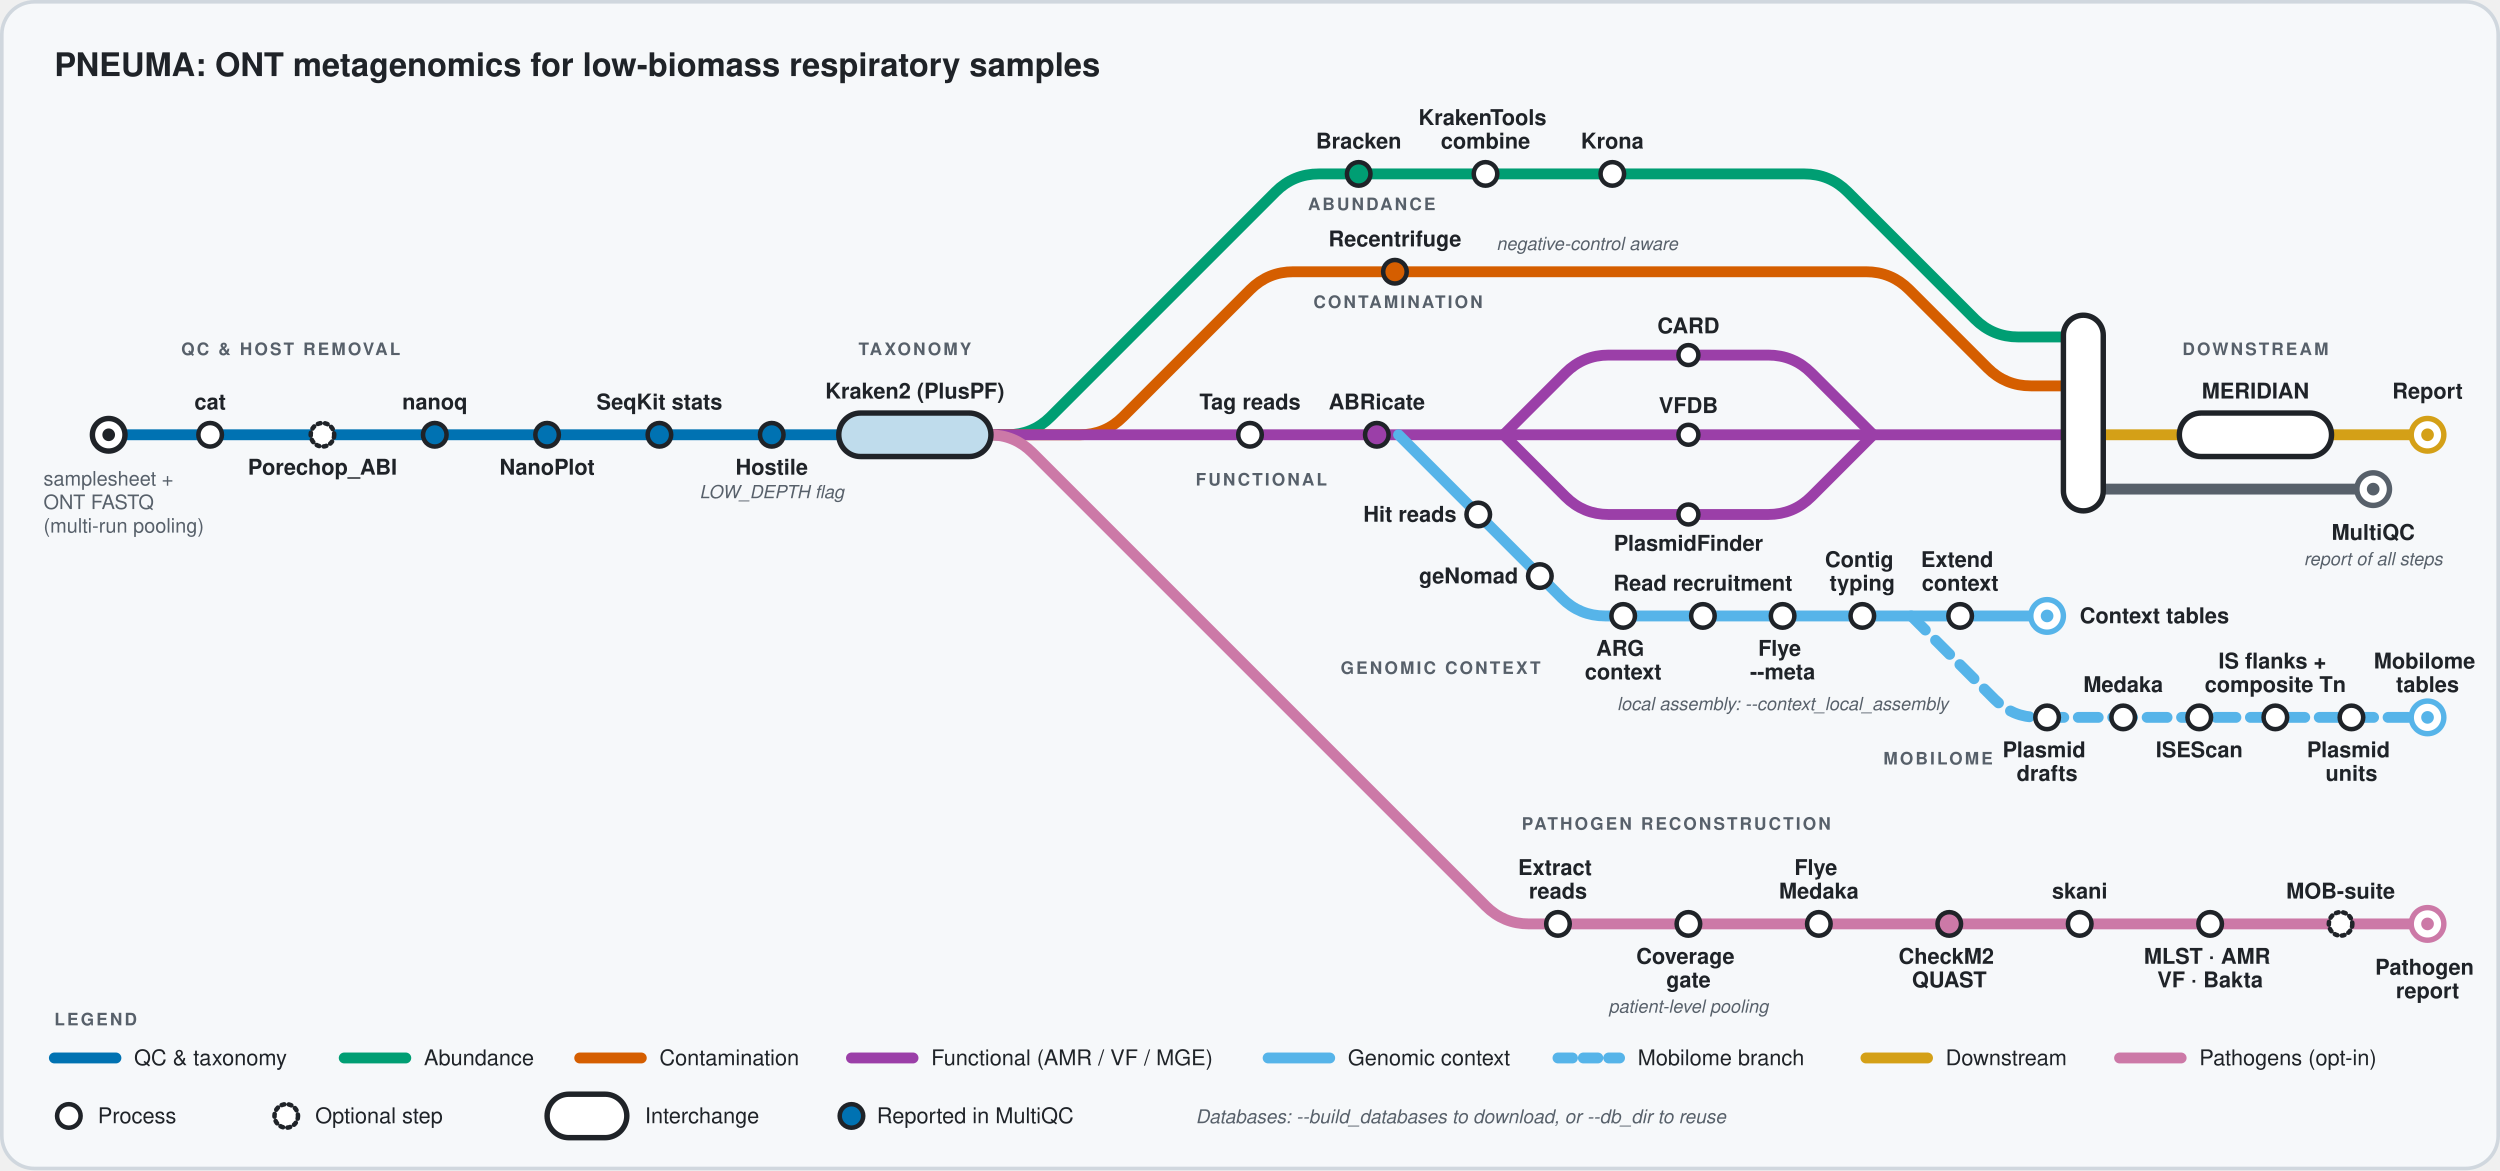
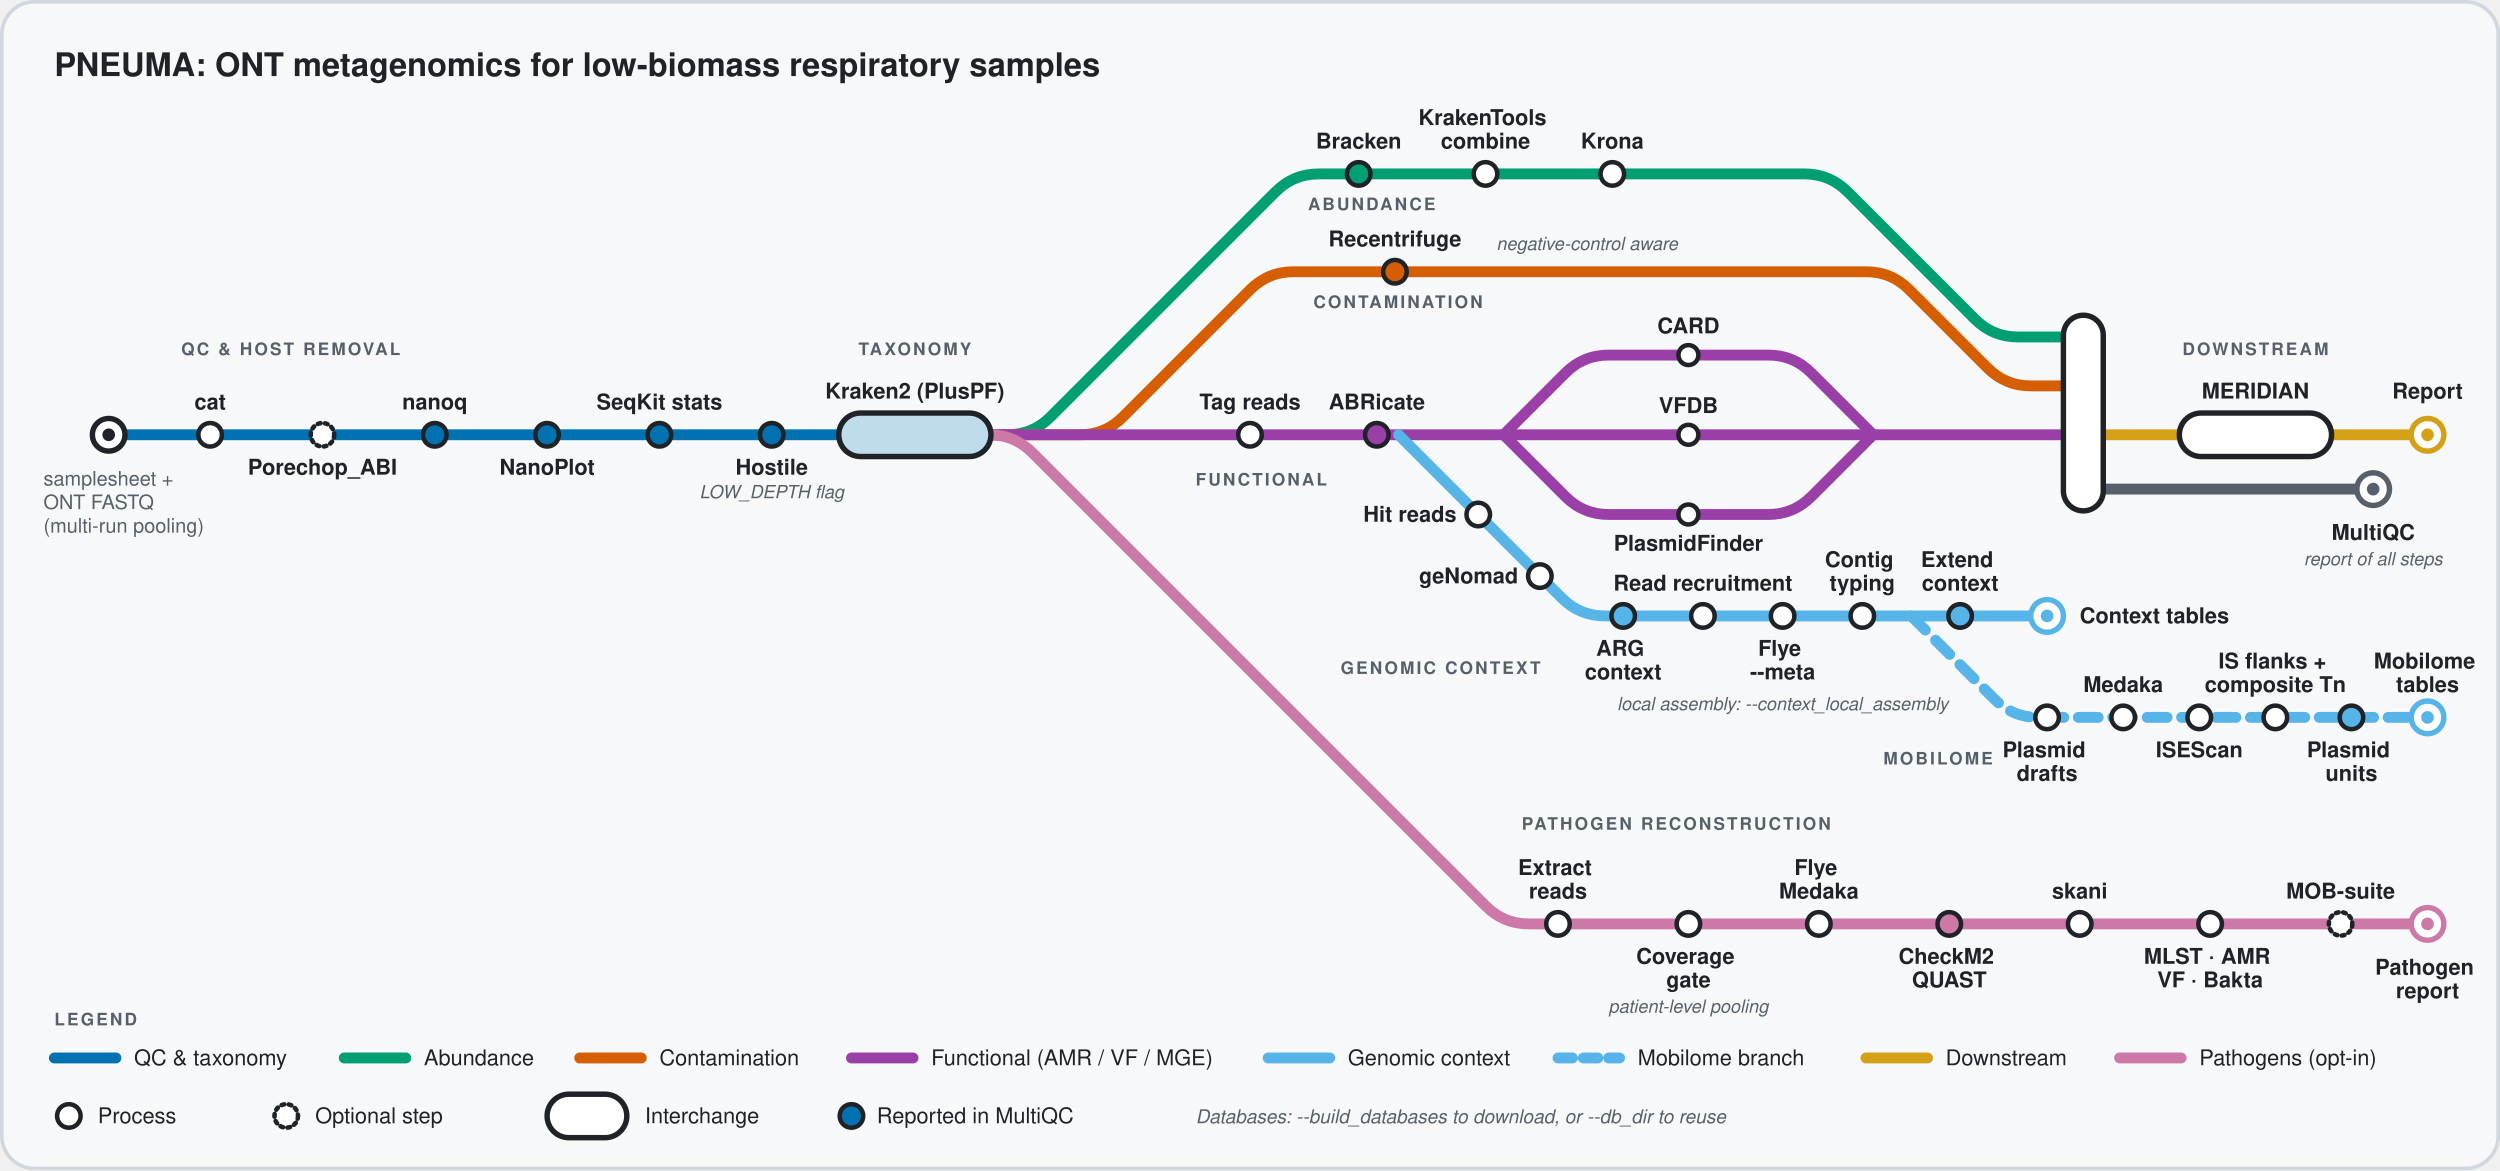
<svg xmlns="http://www.w3.org/2000/svg" viewBox="0 0 1380 646" width="1380" height="646" role="img" font-family="Helvetica, Arial, sans-serif">
  <rect x="1" y="1" width="1378" height="644" rx="18" fill="#f6f8fa" stroke="#d0d7de" stroke-width="2" />
  <text x="30" y="42" text-anchor="start" font-size="18" font-weight="700" fill="#1f2328" stroke="#f6f8fa" stroke-width="3.5" paint-order="stroke" stroke-linejoin="round">
    <tspan x="30" dy="0">PNEUMA: ONT metagenomics for low-biomass respiratory samples</tspan>
  </text>
  <path d="M60 240 L485 240" fill="none" stroke="#0072B2" stroke-width="6" stroke-linecap="round" stroke-linejoin="round" />
  <path d="M505 240 L556.0 240.0 Q570 240 579.9 230.1 L704.1 105.9 Q714 96 728.0 96.0 L996.0 96.0 Q1010 96 1019.9 105.9 L1090.1 176.1 Q1100 186 1114.0 186.0 L1150 186" fill="none" stroke="#009E73" stroke-width="6" stroke-linecap="round" stroke-linejoin="round" />
  <path d="M505 240 L596.0 240.0 Q610 240 619.9 230.1 L690.1 159.9 Q700 150 714.0 150.0 L1030.0 150.0 Q1044 150 1053.9 159.9 L1097.1 203.1 Q1107 213 1121.0 213.0 L1150 213" fill="none" stroke="#D55E00" stroke-width="6" stroke-linecap="round" stroke-linejoin="round" />
  <path d="M505 240 L830 240" fill="none" stroke="#9B3FA8" stroke-width="6" stroke-linecap="round" stroke-linejoin="round" />
  <path d="M830 240 L864.1 205.9 Q874 196 888.0 196.0 L976.0 196.0 Q990 196 999.9 205.9 L1034 240" fill="none" stroke="#9B3FA8" stroke-width="6" stroke-linecap="round" stroke-linejoin="round" />
  <path d="M830 240 L864.1 274.1 Q874 284 888.0 284.0 L976.0 284.0 Q990 284 999.9 274.1 L1034 240" fill="none" stroke="#9B3FA8" stroke-width="6" stroke-linecap="round" stroke-linejoin="round" />
  <path d="M830 240 L1020.0 240.0 Q1034 240 1048.0 240.0 L1150 240" fill="none" stroke="#9B3FA8" stroke-width="6" stroke-linecap="round" stroke-linejoin="round" />
  <path d="M772 240 L862.1 330.1 Q872 340 886.0 340.0 L1130 340" fill="none" stroke="#56B4E9" stroke-width="6" stroke-linecap="round" stroke-linejoin="round" />
  <path d="M1055 340 L1101.1 386.1 Q1111 396 1125.0 396.0 L1340 396" fill="none" stroke="#56B4E9" stroke-width="6" stroke-linecap="round" stroke-linejoin="round" stroke-dasharray="11 8" />
  <path d="M1150 270 L1310 270" fill="none" stroke="#57606a" stroke-width="6" stroke-linecap="round" stroke-linejoin="round" />
  <path d="M1150 240 L1340 240" fill="none" stroke="#D4A017" stroke-width="6" stroke-linecap="round" stroke-linejoin="round" />
  <path d="M505 240 L546.0 240.0 Q560 240 569.9 249.9 L820.1 500.1 Q830 510 844.0 510.0 L1340 510" fill="none" stroke="#CC79A7" stroke-width="6" stroke-linecap="round" stroke-linejoin="round" />
  <circle cx="116" cy="240" r="6.5" fill="#ffffff" stroke="#1f2328" stroke-width="2.5" />
  <text x="116" y="226" text-anchor="middle" font-size="12" font-weight="700" fill="#1f2328" stroke="#f6f8fa" stroke-width="3.5" paint-order="stroke" stroke-linejoin="round">
    <tspan x="116" dy="0">cat</tspan>
  </text>
  <circle cx="178" cy="240" r="6.5" fill="#ffffff" stroke="#1f2328" stroke-width="2.5" stroke-dasharray="1.5 2.5" stroke-linecap="round" />
  <text x="178" y="262" text-anchor="middle" font-size="12" font-weight="700" fill="#1f2328" stroke="#f6f8fa" stroke-width="3.5" paint-order="stroke" stroke-linejoin="round">
    <tspan x="178" dy="0">Porechop_ABI</tspan>
  </text>
  <circle cx="240" cy="240" r="6.5" fill="#0072B2" stroke="#1f2328" stroke-width="2.5" />
  <text x="240" y="226" text-anchor="middle" font-size="12" font-weight="700" fill="#1f2328" stroke="#f6f8fa" stroke-width="3.5" paint-order="stroke" stroke-linejoin="round">
    <tspan x="240" dy="0">nanoq</tspan>
  </text>
  <circle cx="302" cy="240" r="6.5" fill="#0072B2" stroke="#1f2328" stroke-width="2.5" />
  <text x="302" y="262" text-anchor="middle" font-size="12" font-weight="700" fill="#1f2328" stroke="#f6f8fa" stroke-width="3.5" paint-order="stroke" stroke-linejoin="round">
    <tspan x="302" dy="0">NanoPlot</tspan>
  </text>
  <circle cx="364" cy="240" r="6.5" fill="#0072B2" stroke="#1f2328" stroke-width="2.5" />
  <text x="364" y="226" text-anchor="middle" font-size="12" font-weight="700" fill="#1f2328" stroke="#f6f8fa" stroke-width="3.5" paint-order="stroke" stroke-linejoin="round">
    <tspan x="364" dy="0">SeqKit stats</tspan>
  </text>
  <circle cx="426" cy="240" r="6.5" fill="#0072B2" stroke="#1f2328" stroke-width="2.5" />
  <text x="426" y="262" text-anchor="middle" font-size="12" font-weight="700" fill="#1f2328" stroke="#f6f8fa" stroke-width="3.5" paint-order="stroke" stroke-linejoin="round">
    <tspan x="426" dy="0">Hostile</tspan>
  </text>
  <text x="426" y="275" text-anchor="middle" font-size="10" font-weight="400" fill="#57606a" font-style="italic" stroke="#f6f8fa" stroke-width="3.5" paint-order="stroke" stroke-linejoin="round">
    <tspan x="426" dy="0">LOW_DEPTH flag</tspan>
  </text>
  <text x="100" y="196" text-anchor="start" font-size="9.5" font-weight="700" fill="#57606a" letter-spacing="1.2" stroke="#f6f8fa" stroke-width="3.5" paint-order="stroke" stroke-linejoin="round">
    <tspan x="100" dy="0">QC &amp; HOST REMOVAL</tspan>
  </text>
  <circle cx="1310" cy="270" r="9" fill="#ffffff" stroke="#57606a" stroke-width="3" />
  <circle cx="1310" cy="270" r="3.5" fill="#57606a" />
  <text x="1310" y="298" text-anchor="middle" font-size="12" font-weight="700" fill="#1f2328" stroke="#f6f8fa" stroke-width="3.5" paint-order="stroke" stroke-linejoin="round">
    <tspan x="1310" dy="0">MultiQC</tspan>
  </text>
  <text x="1310" y="312" text-anchor="middle" font-size="10" font-weight="400" fill="#57606a" font-style="italic" stroke="#f6f8fa" stroke-width="3.5" paint-order="stroke" stroke-linejoin="round">
    <tspan x="1310" dy="0">report of all steps</tspan>
  </text>
  <circle cx="60" cy="240" r="9" fill="#ffffff" stroke="#1f2328" stroke-width="3" />
  <circle cx="60" cy="240" r="3.5" fill="#1f2328" />
  <text x="24" y="268" text-anchor="start" font-size="11" font-weight="400" fill="#57606a" stroke="#f6f8fa" stroke-width="3.5" paint-order="stroke" stroke-linejoin="round">
    <tspan x="24" dy="0">samplesheet +</tspan>
    <tspan x="24" dy="13">ONT FASTQ</tspan>
    <tspan x="24" dy="13">(multi-run pooling)</tspan>
  </text>
  <rect x="1139" y="174" width="22" height="108" rx="11" fill="#ffffff" stroke="#1f2328" stroke-width="3" />
  <rect x="463" y="228" width="84" height="24" rx="12" fill="#bfdcec" stroke="#1f2328" stroke-width="3" />
  <text x="505" y="220" text-anchor="middle" font-size="12" font-weight="700" fill="#1f2328" stroke="#f6f8fa" stroke-width="3.5" paint-order="stroke" stroke-linejoin="round">
    <tspan x="505" dy="0">Kraken2 (PlusPF)</tspan>
  </text>
  <text x="505" y="196" text-anchor="middle" font-size="9.5" font-weight="700" fill="#57606a" letter-spacing="1.2" stroke="#f6f8fa" stroke-width="3.5" paint-order="stroke" stroke-linejoin="round">
    <tspan x="505" dy="0">TAXONOMY</tspan>
  </text>
  <circle cx="750" cy="96" r="6.5" fill="#009E73" stroke="#1f2328" stroke-width="2.5" />
  <text x="750" y="82" text-anchor="middle" font-size="12" font-weight="700" fill="#1f2328" stroke="#f6f8fa" stroke-width="3.5" paint-order="stroke" stroke-linejoin="round">
    <tspan x="750" dy="0">Bracken</tspan>
  </text>
  <circle cx="820" cy="96" r="6.5" fill="#ffffff" stroke="#1f2328" stroke-width="2.5" />
  <text x="820" y="69" text-anchor="middle" font-size="12" font-weight="700" fill="#1f2328" stroke="#f6f8fa" stroke-width="3.5" paint-order="stroke" stroke-linejoin="round">
    <tspan x="820" dy="0">KrakenTools</tspan>
    <tspan x="820" dy="13">combine</tspan>
  </text>
  <circle cx="890" cy="96" r="6.5" fill="#ffffff" stroke="#1f2328" stroke-width="2.5" />
  <text x="890" y="82" text-anchor="middle" font-size="12" font-weight="700" fill="#1f2328" stroke="#f6f8fa" stroke-width="3.5" paint-order="stroke" stroke-linejoin="round">
    <tspan x="890" dy="0">Krona</tspan>
  </text>
  <text x="722" y="116" text-anchor="start" font-size="9.5" font-weight="700" fill="#57606a" letter-spacing="1.2" stroke="#f6f8fa" stroke-width="3.5" paint-order="stroke" stroke-linejoin="round">
    <tspan x="722" dy="0">ABUNDANCE</tspan>
  </text>
  <circle cx="770" cy="150" r="6.5" fill="#D55E00" stroke="#1f2328" stroke-width="2.5" />
  <text x="770" y="136" text-anchor="middle" font-size="12" font-weight="700" fill="#1f2328" stroke="#f6f8fa" stroke-width="3.5" paint-order="stroke" stroke-linejoin="round">
    <tspan x="770" dy="0">Recentrifuge</tspan>
  </text>
  <text x="826" y="138" text-anchor="start" font-size="10" font-weight="400" fill="#57606a" font-style="italic" stroke="#f6f8fa" stroke-width="3.5" paint-order="stroke" stroke-linejoin="round">
    <tspan x="826" dy="0">negative-control aware</tspan>
  </text>
  <text x="725" y="170" text-anchor="start" font-size="9.5" font-weight="700" fill="#57606a" letter-spacing="1.2" stroke="#f6f8fa" stroke-width="3.5" paint-order="stroke" stroke-linejoin="round">
    <tspan x="725" dy="0">CONTAMINATION</tspan>
  </text>
  <circle cx="690" cy="240" r="6.5" fill="#ffffff" stroke="#1f2328" stroke-width="2.5" />
  <text x="690" y="226" text-anchor="middle" font-size="12" font-weight="700" fill="#1f2328" stroke="#f6f8fa" stroke-width="3.5" paint-order="stroke" stroke-linejoin="round">
    <tspan x="690" dy="0">Tag reads</tspan>
  </text>
  <circle cx="760" cy="240" r="6.5" fill="#9B3FA8" stroke="#1f2328" stroke-width="2.5" />
  <text x="760" y="226" text-anchor="middle" font-size="12" font-weight="700" fill="#1f2328" stroke="#f6f8fa" stroke-width="3.5" paint-order="stroke" stroke-linejoin="round">
    <tspan x="760" dy="0">ABRicate</tspan>
  </text>
  <circle cx="932" cy="196" r="5.5" fill="#ffffff" stroke="#1f2328" stroke-width="2.5" />
  <text x="932" y="184" text-anchor="middle" font-size="12" font-weight="700" fill="#1f2328" stroke="#f6f8fa" stroke-width="3.5" paint-order="stroke" stroke-linejoin="round">
    <tspan x="932" dy="0">CARD</tspan>
  </text>
  <circle cx="932" cy="240" r="5.5" fill="#ffffff" stroke="#1f2328" stroke-width="2.5" />
  <text x="932" y="228" text-anchor="middle" font-size="12" font-weight="700" fill="#1f2328" stroke="#f6f8fa" stroke-width="3.5" paint-order="stroke" stroke-linejoin="round">
    <tspan x="932" dy="0">VFDB</tspan>
  </text>
  <circle cx="932" cy="284" r="5.5" fill="#ffffff" stroke="#1f2328" stroke-width="2.5" />
  <text x="932" y="304" text-anchor="middle" font-size="12" font-weight="700" fill="#1f2328" stroke="#f6f8fa" stroke-width="3.5" paint-order="stroke" stroke-linejoin="round">
    <tspan x="932" dy="0">PlasmidFinder</tspan>
  </text>
  <text x="660" y="268" text-anchor="start" font-size="9.5" font-weight="700" fill="#57606a" letter-spacing="1.2" stroke="#f6f8fa" stroke-width="3.5" paint-order="stroke" stroke-linejoin="round">
    <tspan x="660" dy="0">FUNCTIONAL</tspan>
  </text>
  <rect x="1203" y="228" width="84" height="24" rx="12" fill="#ffffff" stroke="#1f2328" stroke-width="3" />
  <text x="1245" y="220" text-anchor="middle" font-size="12" font-weight="700" fill="#1f2328" stroke="#f6f8fa" stroke-width="3.5" paint-order="stroke" stroke-linejoin="round">
    <tspan x="1245" dy="0">MERIDIAN</tspan>
  </text>
  <circle cx="1340" cy="240" r="9" fill="#ffffff" stroke="#D4A017" stroke-width="3" />
  <circle cx="1340" cy="240" r="3.5" fill="#D4A017" />
  <text x="1340" y="220" text-anchor="middle" font-size="12" font-weight="700" fill="#1f2328" stroke="#f6f8fa" stroke-width="3.5" paint-order="stroke" stroke-linejoin="round">
    <tspan x="1340" dy="0">Report</tspan>
  </text>
  <text x="1245" y="196" text-anchor="middle" font-size="9.5" font-weight="700" fill="#57606a" letter-spacing="1.2" stroke="#f6f8fa" stroke-width="3.5" paint-order="stroke" stroke-linejoin="round">
    <tspan x="1245" dy="0">DOWNSTREAM</tspan>
  </text>
  <circle cx="816" cy="284" r="6.5" fill="#ffffff" stroke="#1f2328" stroke-width="2.5" />
  <text x="804" y="288" text-anchor="end" font-size="12" font-weight="700" fill="#1f2328" stroke="#f6f8fa" stroke-width="3.5" paint-order="stroke" stroke-linejoin="round">
    <tspan x="804" dy="0">Hit reads</tspan>
  </text>
  <circle cx="850" cy="318" r="6.5" fill="#ffffff" stroke="#1f2328" stroke-width="2.5" />
  <text x="838" y="322" text-anchor="end" font-size="12" font-weight="700" fill="#1f2328" stroke="#f6f8fa" stroke-width="3.5" paint-order="stroke" stroke-linejoin="round">
    <tspan x="838" dy="0">geNomad</tspan>
  </text>
-   <circle cx="896" cy="340" r="6.5" fill="#ffffff" stroke="#1f2328" stroke-width="2.5" />
+   <circle cx="896" cy="340" r="6.5" fill="#56B4E9" stroke="#1f2328" stroke-width="2.5" />
  <text x="896" y="362" text-anchor="middle" font-size="12" font-weight="700" fill="#1f2328" stroke="#f6f8fa" stroke-width="3.5" paint-order="stroke" stroke-linejoin="round">
    <tspan x="896" dy="0">ARG</tspan>
    <tspan x="896" dy="13">context</tspan>
  </text>
  <circle cx="940" cy="340" r="6.5" fill="#ffffff" stroke="#1f2328" stroke-width="2.5" />
  <text x="940" y="326" text-anchor="middle" font-size="12" font-weight="700" fill="#1f2328" stroke="#f6f8fa" stroke-width="3.5" paint-order="stroke" stroke-linejoin="round">
    <tspan x="940" dy="0">Read recruitment</tspan>
  </text>
  <circle cx="984" cy="340" r="6.5" fill="#ffffff" stroke="#1f2328" stroke-width="2.5" />
  <text x="984" y="362" text-anchor="middle" font-size="12" font-weight="700" fill="#1f2328" stroke="#f6f8fa" stroke-width="3.5" paint-order="stroke" stroke-linejoin="round">
    <tspan x="984" dy="0">Flye</tspan>
    <tspan x="984" dy="13">--meta</tspan>
  </text>
  <circle cx="1028" cy="340" r="6.5" fill="#ffffff" stroke="#1f2328" stroke-width="2.5" />
  <text x="1028" y="313" text-anchor="middle" font-size="12" font-weight="700" fill="#1f2328" stroke="#f6f8fa" stroke-width="3.5" paint-order="stroke" stroke-linejoin="round">
    <tspan x="1028" dy="0">Contig</tspan>
    <tspan x="1028" dy="13">typing</tspan>
  </text>
-   <circle cx="1082" cy="340" r="6.5" fill="#ffffff" stroke="#1f2328" stroke-width="2.5" />
+   <circle cx="1082" cy="340" r="6.5" fill="#56B4E9" stroke="#1f2328" stroke-width="2.5" />
  <text x="1082" y="313" text-anchor="middle" font-size="12" font-weight="700" fill="#1f2328" stroke="#f6f8fa" stroke-width="3.5" paint-order="stroke" stroke-linejoin="round">
    <tspan x="1082" dy="0">Extend</tspan>
    <tspan x="1082" dy="13">context</tspan>
  </text>
  <circle cx="1130" cy="340" r="9" fill="#ffffff" stroke="#56B4E9" stroke-width="3" />
  <circle cx="1130" cy="340" r="3.5" fill="#56B4E9" />
  <text x="1148" y="344" text-anchor="start" font-size="12" font-weight="700" fill="#1f2328" stroke="#f6f8fa" stroke-width="3.5" paint-order="stroke" stroke-linejoin="round">
    <tspan x="1148" dy="0">Context tables</tspan>
  </text>
  <text x="984" y="392" text-anchor="middle" font-size="10" font-weight="400" fill="#57606a" font-style="italic" stroke="#f6f8fa" stroke-width="3.5" paint-order="stroke" stroke-linejoin="round">
    <tspan x="984" dy="0">local assembly: --context_local_assembly</tspan>
  </text>
  <text x="740" y="372" text-anchor="start" font-size="9.5" font-weight="700" fill="#57606a" letter-spacing="1.2" stroke="#f6f8fa" stroke-width="3.5" paint-order="stroke" stroke-linejoin="round">
    <tspan x="740" dy="0">GENOMIC CONTEXT</tspan>
  </text>
  <circle cx="1130" cy="396" r="6.5" fill="#ffffff" stroke="#1f2328" stroke-width="2.5" />
  <text x="1130" y="418" text-anchor="middle" font-size="12" font-weight="700" fill="#1f2328" stroke="#f6f8fa" stroke-width="3.5" paint-order="stroke" stroke-linejoin="round">
    <tspan x="1130" dy="0">Plasmid</tspan>
    <tspan x="1130" dy="13">drafts</tspan>
  </text>
  <circle cx="1172" cy="396" r="6.5" fill="#ffffff" stroke="#1f2328" stroke-width="2.5" />
  <text x="1172" y="382" text-anchor="middle" font-size="12" font-weight="700" fill="#1f2328" stroke="#f6f8fa" stroke-width="3.5" paint-order="stroke" stroke-linejoin="round">
    <tspan x="1172" dy="0">Medaka</tspan>
  </text>
  <circle cx="1214" cy="396" r="6.5" fill="#ffffff" stroke="#1f2328" stroke-width="2.5" />
  <text x="1214" y="418" text-anchor="middle" font-size="12" font-weight="700" fill="#1f2328" stroke="#f6f8fa" stroke-width="3.5" paint-order="stroke" stroke-linejoin="round">
    <tspan x="1214" dy="0">ISEScan</tspan>
  </text>
  <circle cx="1256" cy="396" r="6.5" fill="#ffffff" stroke="#1f2328" stroke-width="2.5" />
  <text x="1256" y="369" text-anchor="middle" font-size="12" font-weight="700" fill="#1f2328" stroke="#f6f8fa" stroke-width="3.5" paint-order="stroke" stroke-linejoin="round">
    <tspan x="1256" dy="0">IS flanks +</tspan>
    <tspan x="1256" dy="13">composite Tn</tspan>
  </text>
-   <circle cx="1298" cy="396" r="6.5" fill="#ffffff" stroke="#1f2328" stroke-width="2.5" />
+   <circle cx="1298" cy="396" r="6.5" fill="#56B4E9" stroke="#1f2328" stroke-width="2.5" />
  <text x="1298" y="418" text-anchor="middle" font-size="12" font-weight="700" fill="#1f2328" stroke="#f6f8fa" stroke-width="3.5" paint-order="stroke" stroke-linejoin="round">
    <tspan x="1298" dy="0">Plasmid</tspan>
    <tspan x="1298" dy="13">units</tspan>
  </text>
  <circle cx="1340" cy="396" r="9" fill="#ffffff" stroke="#56B4E9" stroke-width="3" />
  <circle cx="1340" cy="396" r="3.5" fill="#56B4E9" />
  <text x="1340" y="369" text-anchor="middle" font-size="12" font-weight="700" fill="#1f2328" stroke="#f6f8fa" stroke-width="3.5" paint-order="stroke" stroke-linejoin="round">
    <tspan x="1340" dy="0">Mobilome</tspan>
    <tspan x="1340" dy="13">tables</tspan>
  </text>
  <text x="1100" y="422" text-anchor="end" font-size="9.5" font-weight="700" fill="#57606a" letter-spacing="1.2" stroke="#f6f8fa" stroke-width="3.5" paint-order="stroke" stroke-linejoin="round">
    <tspan x="1100" dy="0">MOBILOME</tspan>
  </text>
  <circle cx="860" cy="510" r="6.5" fill="#ffffff" stroke="#1f2328" stroke-width="2.5" />
  <text x="860" y="483" text-anchor="middle" font-size="12" font-weight="700" fill="#1f2328" stroke="#f6f8fa" stroke-width="3.5" paint-order="stroke" stroke-linejoin="round">
    <tspan x="860" dy="0">Extract</tspan>
    <tspan x="860" dy="13">reads</tspan>
  </text>
  <circle cx="932" cy="510" r="6.5" fill="#ffffff" stroke="#1f2328" stroke-width="2.5" />
  <text x="932" y="532" text-anchor="middle" font-size="12" font-weight="700" fill="#1f2328" stroke="#f6f8fa" stroke-width="3.5" paint-order="stroke" stroke-linejoin="round">
    <tspan x="932" dy="0">Coverage</tspan>
    <tspan x="932" dy="13">gate</tspan>
  </text>
  <circle cx="1004" cy="510" r="6.5" fill="#ffffff" stroke="#1f2328" stroke-width="2.5" />
  <text x="1004" y="483" text-anchor="middle" font-size="12" font-weight="700" fill="#1f2328" stroke="#f6f8fa" stroke-width="3.5" paint-order="stroke" stroke-linejoin="round">
    <tspan x="1004" dy="0">Flye</tspan>
    <tspan x="1004" dy="13">Medaka</tspan>
  </text>
  <circle cx="1076" cy="510" r="6.5" fill="#CC79A7" stroke="#1f2328" stroke-width="2.5" />
  <text x="1076" y="532" text-anchor="middle" font-size="12" font-weight="700" fill="#1f2328" stroke="#f6f8fa" stroke-width="3.5" paint-order="stroke" stroke-linejoin="round">
    <tspan x="1076" dy="0">CheckM2</tspan>
    <tspan x="1076" dy="13">QUAST</tspan>
  </text>
  <circle cx="1148" cy="510" r="6.5" fill="#ffffff" stroke="#1f2328" stroke-width="2.5" />
  <text x="1148" y="496" text-anchor="middle" font-size="12" font-weight="700" fill="#1f2328" stroke="#f6f8fa" stroke-width="3.5" paint-order="stroke" stroke-linejoin="round">
    <tspan x="1148" dy="0">skani</tspan>
  </text>
  <circle cx="1220" cy="510" r="6.5" fill="#ffffff" stroke="#1f2328" stroke-width="2.5" />
  <text x="1220" y="532" text-anchor="middle" font-size="12" font-weight="700" fill="#1f2328" stroke="#f6f8fa" stroke-width="3.5" paint-order="stroke" stroke-linejoin="round">
    <tspan x="1220" dy="0">MLST · AMR</tspan>
    <tspan x="1220" dy="13">VF · Bakta</tspan>
  </text>
  <circle cx="1292" cy="510" r="6.5" fill="#ffffff" stroke="#1f2328" stroke-width="2.5" stroke-dasharray="1.5 2.5" stroke-linecap="round" />
  <text x="1292" y="496" text-anchor="middle" font-size="12" font-weight="700" fill="#1f2328" stroke="#f6f8fa" stroke-width="3.5" paint-order="stroke" stroke-linejoin="round">
    <tspan x="1292" dy="0">MOB-suite</tspan>
  </text>
  <text x="932" y="559" text-anchor="middle" font-size="10" font-weight="400" fill="#57606a" font-style="italic" stroke="#f6f8fa" stroke-width="3.5" paint-order="stroke" stroke-linejoin="round">
    <tspan x="932" dy="0">patient-level pooling</tspan>
  </text>
  <circle cx="1340" cy="510" r="9" fill="#ffffff" stroke="#CC79A7" stroke-width="3" />
  <circle cx="1340" cy="510" r="3.5" fill="#CC79A7" />
  <text x="1340" y="538" text-anchor="middle" font-size="12" font-weight="700" fill="#1f2328" stroke="#f6f8fa" stroke-width="3.5" paint-order="stroke" stroke-linejoin="round">
    <tspan x="1340" dy="0">Pathogen</tspan>
    <tspan x="1340" dy="13">report</tspan>
  </text>
  <text x="840" y="458" text-anchor="start" font-size="9.5" font-weight="700" fill="#57606a" letter-spacing="1.2" stroke="#f6f8fa" stroke-width="3.5" paint-order="stroke" stroke-linejoin="round">
    <tspan x="840" dy="0">PATHOGEN RECONSTRUCTION</tspan>
  </text>
  <text x="30" y="566" text-anchor="start" font-size="9.5" font-weight="700" fill="#57606a" letter-spacing="1.2" stroke="#f6f8fa" stroke-width="3.5" paint-order="stroke" stroke-linejoin="round">
    <tspan x="30" dy="0">LEGEND</tspan>
  </text>
  <line x1="30" y1="584" x2="64" y2="584" stroke="#0072B2" stroke-width="6" stroke-linecap="round" />
  <text x="74" y="588" text-anchor="start" font-size="12" font-weight="400" fill="#1f2328" stroke="#f6f8fa" stroke-width="3.5" paint-order="stroke" stroke-linejoin="round">
    <tspan x="74" dy="0">QC &amp; taxonomy</tspan>
  </text>
  <line x1="190" y1="584" x2="224" y2="584" stroke="#009E73" stroke-width="6" stroke-linecap="round" />
  <text x="234" y="588" text-anchor="start" font-size="12" font-weight="400" fill="#1f2328" stroke="#f6f8fa" stroke-width="3.5" paint-order="stroke" stroke-linejoin="round">
    <tspan x="234" dy="0">Abundance</tspan>
  </text>
  <line x1="320" y1="584" x2="354" y2="584" stroke="#D55E00" stroke-width="6" stroke-linecap="round" />
  <text x="364" y="588" text-anchor="start" font-size="12" font-weight="400" fill="#1f2328" stroke="#f6f8fa" stroke-width="3.5" paint-order="stroke" stroke-linejoin="round">
    <tspan x="364" dy="0">Contamination</tspan>
  </text>
  <line x1="470" y1="584" x2="504" y2="584" stroke="#9B3FA8" stroke-width="6" stroke-linecap="round" />
  <text x="514" y="588" text-anchor="start" font-size="12" font-weight="400" fill="#1f2328" stroke="#f6f8fa" stroke-width="3.5" paint-order="stroke" stroke-linejoin="round">
    <tspan x="514" dy="0">Functional (AMR / VF / MGE)</tspan>
  </text>
  <line x1="700" y1="584" x2="734" y2="584" stroke="#56B4E9" stroke-width="6" stroke-linecap="round" />
  <text x="744" y="588" text-anchor="start" font-size="12" font-weight="400" fill="#1f2328" stroke="#f6f8fa" stroke-width="3.5" paint-order="stroke" stroke-linejoin="round">
    <tspan x="744" dy="0">Genomic context</tspan>
  </text>
  <line x1="860" y1="584" x2="894" y2="584" stroke="#56B4E9" stroke-width="6" stroke-linecap="round" stroke-dasharray="8 6" />
  <text x="904" y="588" text-anchor="start" font-size="12" font-weight="400" fill="#1f2328" stroke="#f6f8fa" stroke-width="3.5" paint-order="stroke" stroke-linejoin="round">
    <tspan x="904" dy="0">Mobilome branch</tspan>
  </text>
  <line x1="1030" y1="584" x2="1064" y2="584" stroke="#D4A017" stroke-width="6" stroke-linecap="round" />
  <text x="1074" y="588" text-anchor="start" font-size="12" font-weight="400" fill="#1f2328" stroke="#f6f8fa" stroke-width="3.5" paint-order="stroke" stroke-linejoin="round">
    <tspan x="1074" dy="0">Downstream</tspan>
  </text>
  <line x1="1170" y1="584" x2="1204" y2="584" stroke="#CC79A7" stroke-width="6" stroke-linecap="round" />
  <text x="1214" y="588" text-anchor="start" font-size="12" font-weight="400" fill="#1f2328" stroke="#f6f8fa" stroke-width="3.5" paint-order="stroke" stroke-linejoin="round">
    <tspan x="1214" dy="0">Pathogens (opt-in)</tspan>
  </text>
  <circle cx="38" cy="616" r="6.5" fill="#ffffff" stroke="#1f2328" stroke-width="2.5" />
  <text x="54" y="620" text-anchor="start" font-size="12" font-weight="400" fill="#1f2328" stroke="#f6f8fa" stroke-width="3.5" paint-order="stroke" stroke-linejoin="round">
    <tspan x="54" dy="0">Process</tspan>
  </text>
  <circle cx="158" cy="616" r="6.5" fill="#ffffff" stroke="#1f2328" stroke-width="2.5" stroke-dasharray="1.5 2.5" stroke-linecap="round" />
  <text x="174" y="620" text-anchor="start" font-size="12" font-weight="400" fill="#1f2328" stroke="#f6f8fa" stroke-width="3.5" paint-order="stroke" stroke-linejoin="round">
    <tspan x="174" dy="0">Optional step</tspan>
  </text>
  <rect x="302" y="604" width="44" height="24" rx="12" fill="#ffffff" stroke="#1f2328" stroke-width="3" />
  <text x="356" y="620" text-anchor="start" font-size="12" font-weight="400" fill="#1f2328" stroke="#f6f8fa" stroke-width="3.5" paint-order="stroke" stroke-linejoin="round">
    <tspan x="356" dy="0">Interchange</tspan>
  </text>
  <circle cx="470" cy="616" r="6.5" fill="#0072B2" stroke="#1f2328" stroke-width="2.5" />
  <text x="484" y="620" text-anchor="start" font-size="12" font-weight="400" fill="#1f2328" stroke="#f6f8fa" stroke-width="3.5" paint-order="stroke" stroke-linejoin="round">
    <tspan x="484" dy="0">Reported in MultiQC</tspan>
  </text>
  <text x="660" y="620" text-anchor="start" font-size="10.5" font-weight="400" fill="#57606a" font-style="italic" stroke="#f6f8fa" stroke-width="3.5" paint-order="stroke" stroke-linejoin="round">
    <tspan x="660" dy="0">Databases: --build_databases to download, or --db_dir to reuse</tspan>
  </text>
</svg>
